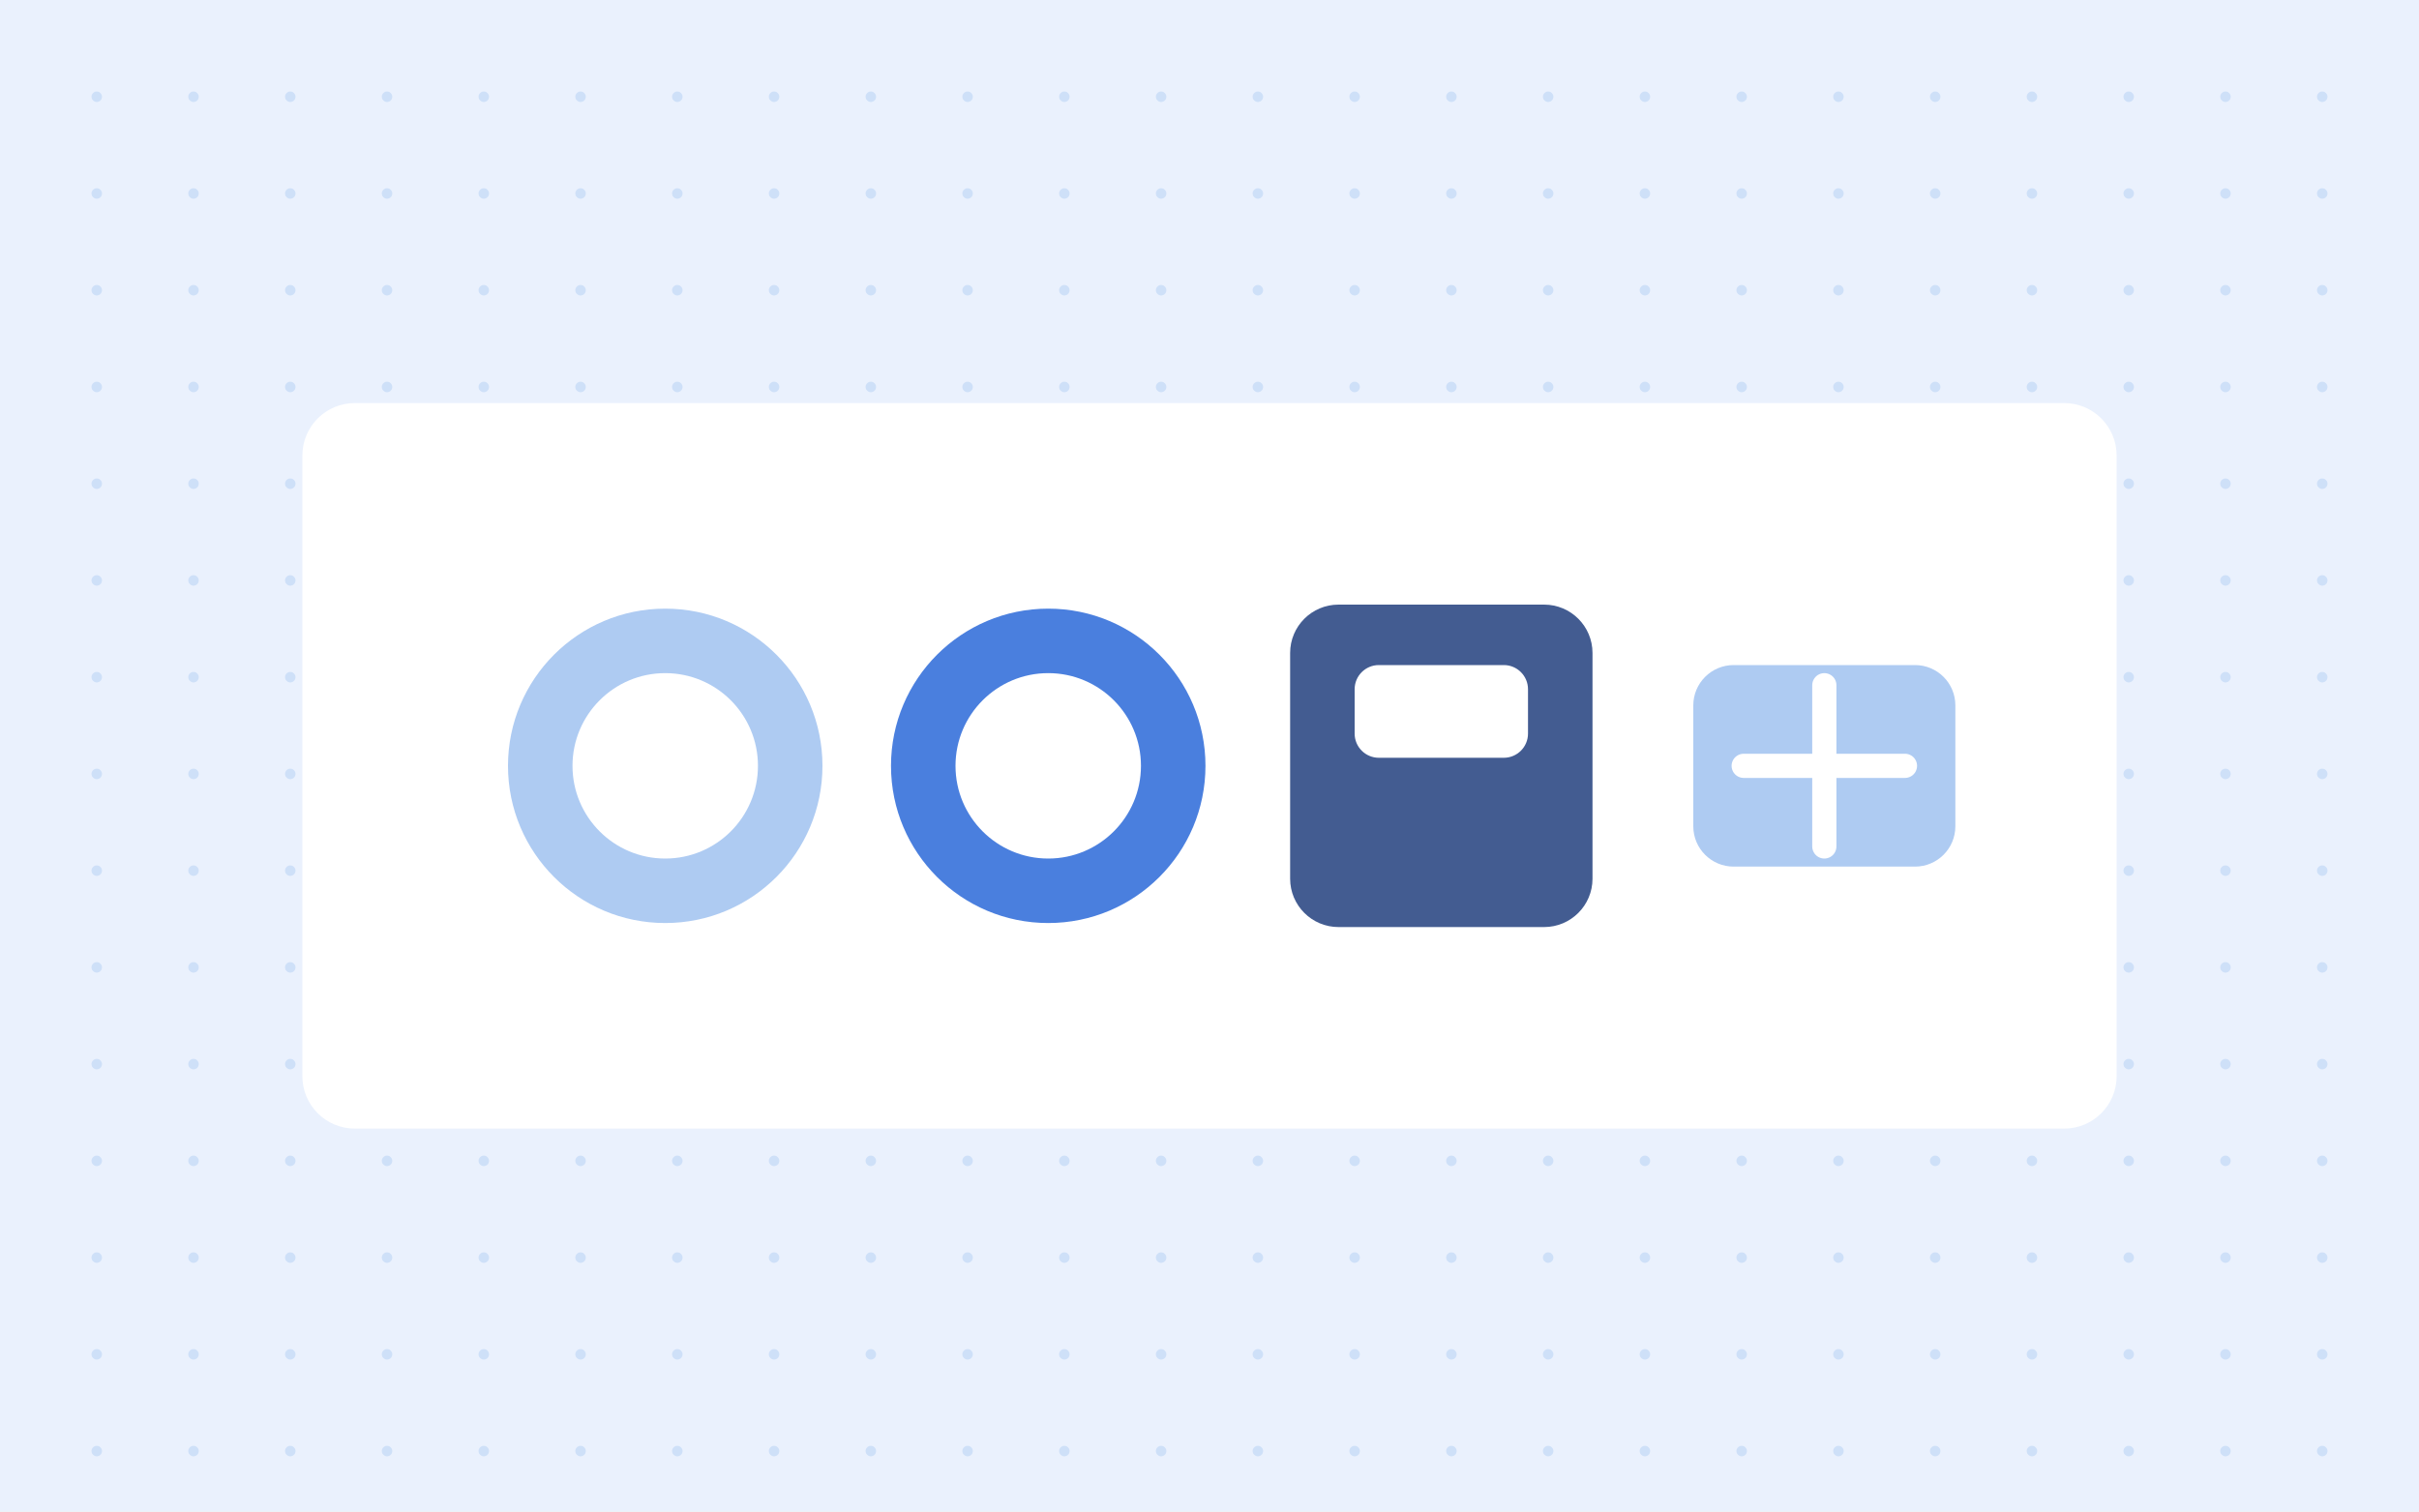
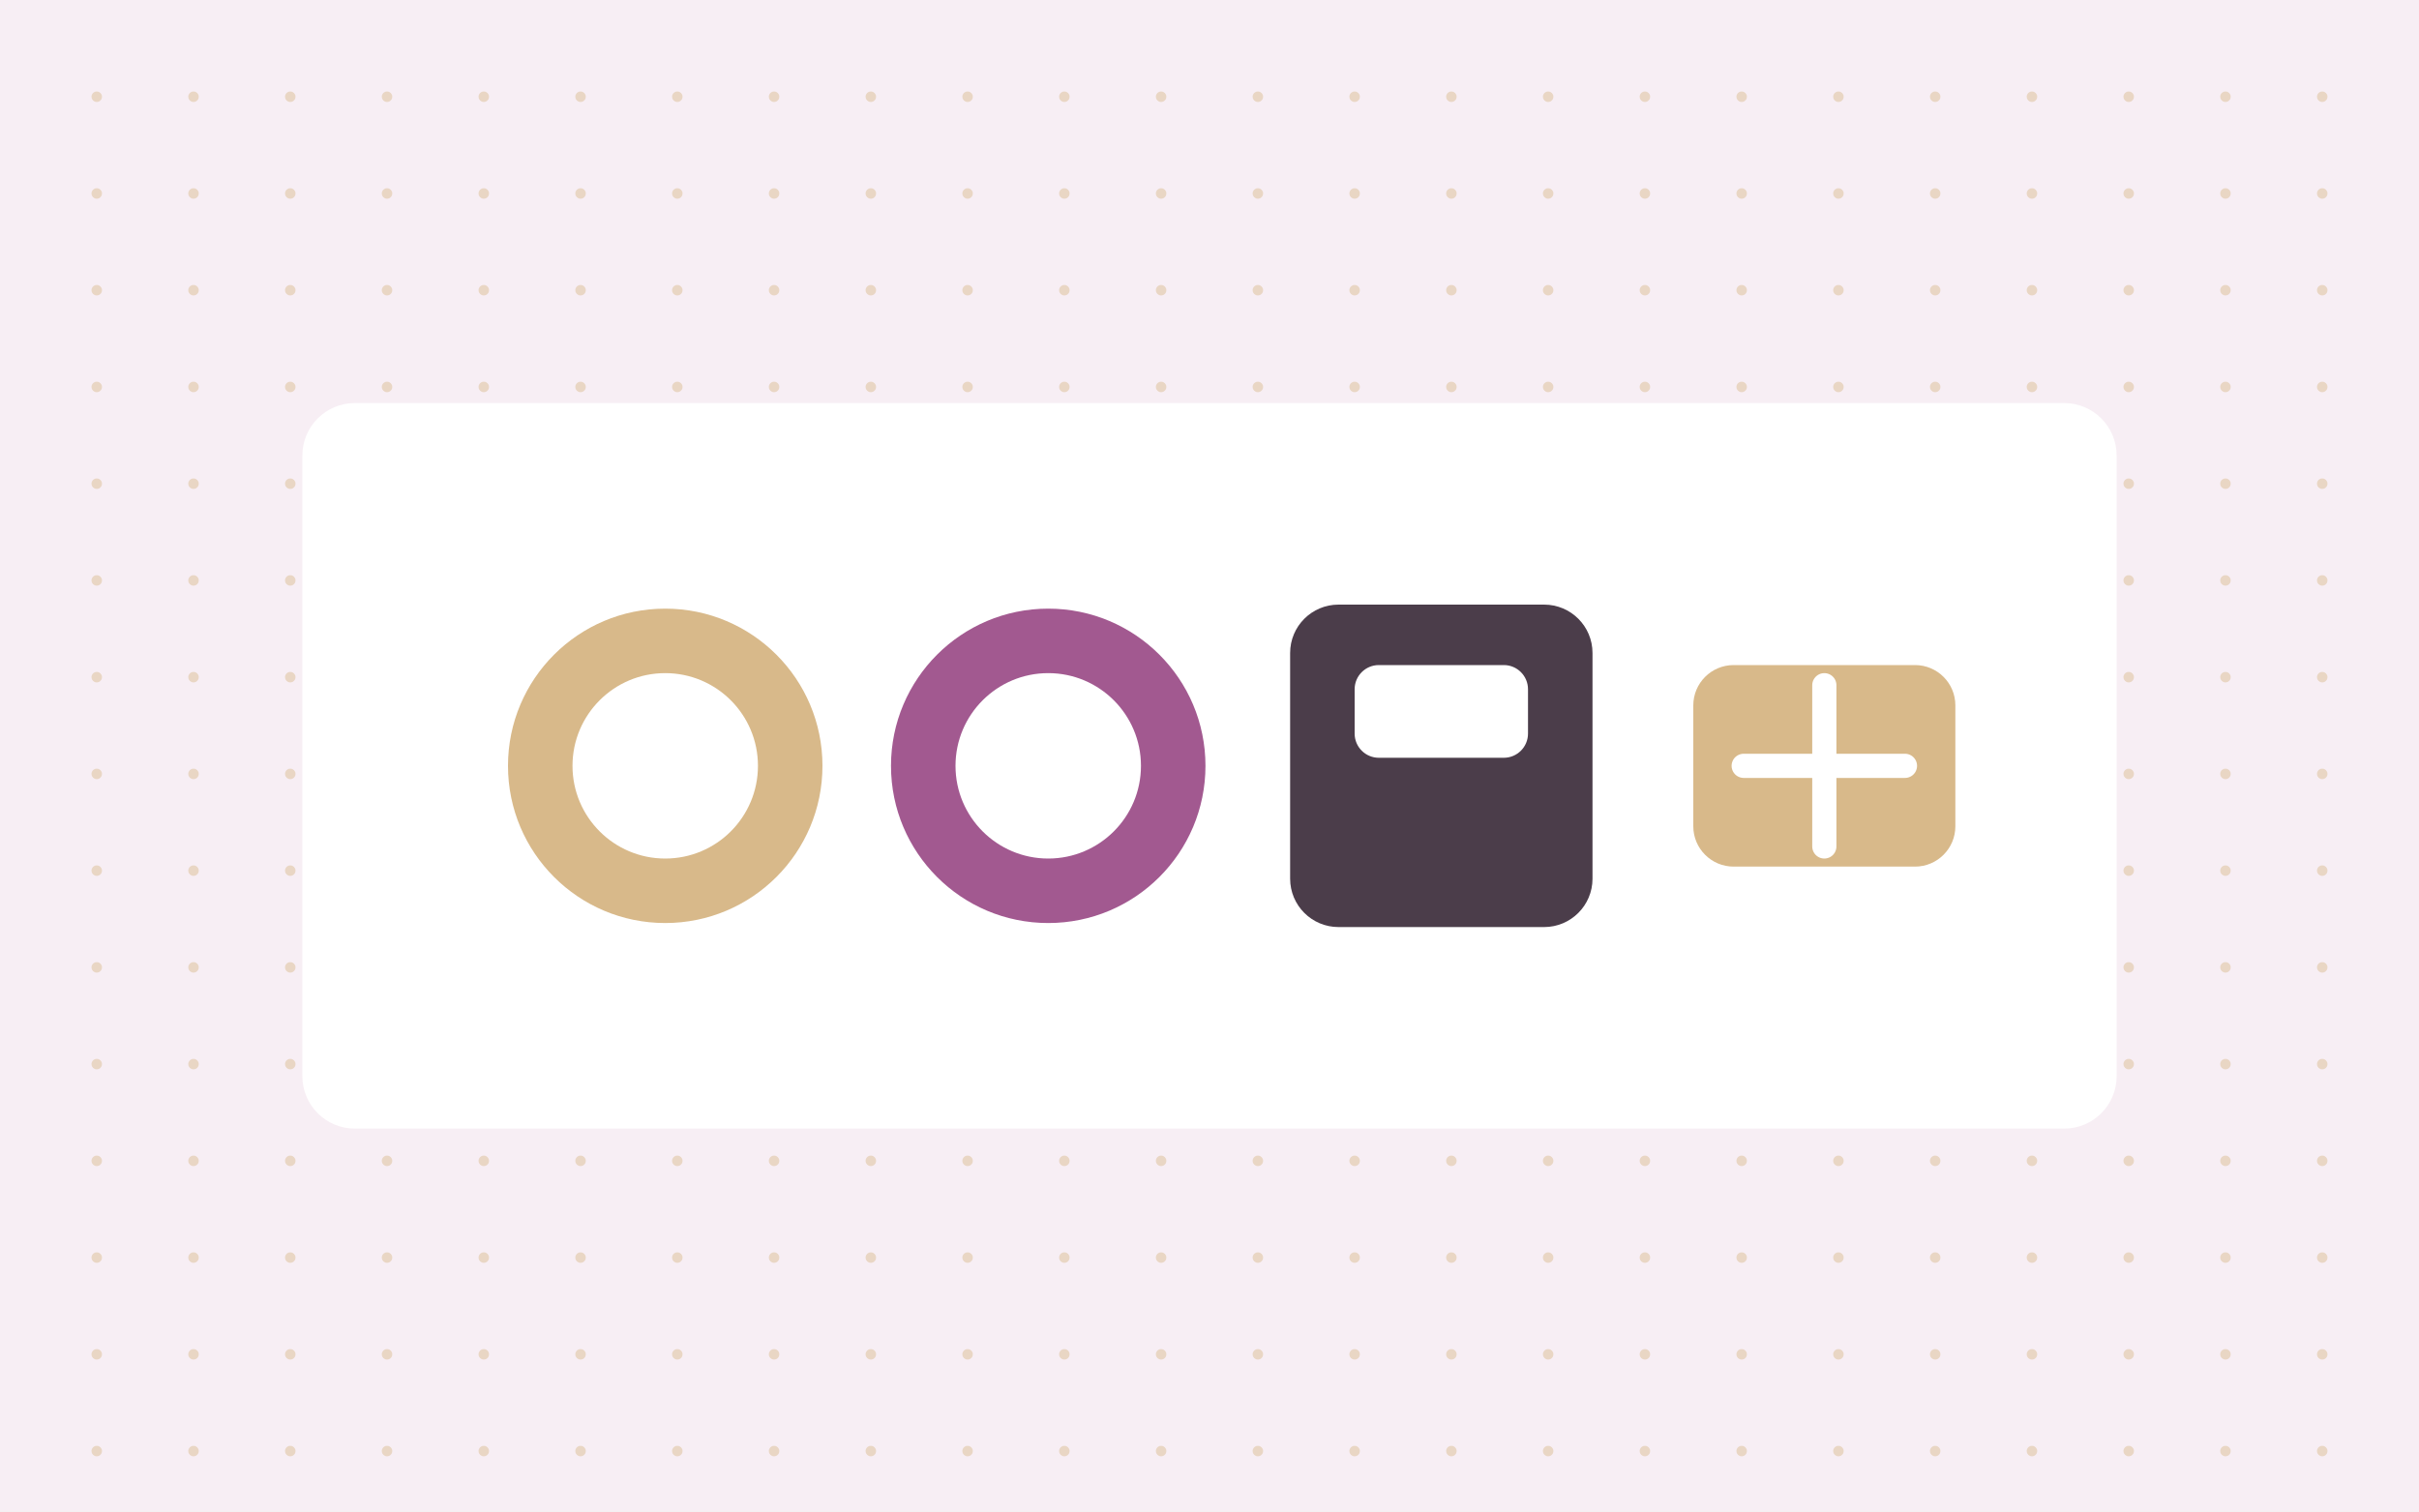
<svg xmlns="http://www.w3.org/2000/svg" viewBox="0 0 1200 750" width="1200" height="750" role="img" aria-label="Иллюстрация">
-   <rect width="1200" height="750" fill="#eaf1fd" />
-   <g fill="#aecbf2" opacity="0.45">
+   <rect width="1200" height="750" fill="#f7eef4" />
+   <g fill="#d8b98a" opacity="0.45">
    <circle cx="48" cy="48" r="2.6" />
    <circle cx="96" cy="48" r="2.6" />
    <circle cx="144" cy="48" r="2.6" />
    <circle cx="192" cy="48" r="2.6" />
    <circle cx="240" cy="48" r="2.6" />
    <circle cx="288" cy="48" r="2.6" />
    <circle cx="336" cy="48" r="2.6" />
    <circle cx="384" cy="48" r="2.6" />
    <circle cx="432" cy="48" r="2.6" />
    <circle cx="480" cy="48" r="2.6" />
    <circle cx="528" cy="48" r="2.6" />
    <circle cx="576" cy="48" r="2.6" />
    <circle cx="624" cy="48" r="2.6" />
    <circle cx="672" cy="48" r="2.6" />
    <circle cx="720" cy="48" r="2.6" />
    <circle cx="768" cy="48" r="2.6" />
    <circle cx="816" cy="48" r="2.6" />
    <circle cx="864" cy="48" r="2.6" />
    <circle cx="912" cy="48" r="2.6" />
    <circle cx="960" cy="48" r="2.6" />
    <circle cx="1008" cy="48" r="2.6" />
    <circle cx="1056" cy="48" r="2.6" />
    <circle cx="1104" cy="48" r="2.6" />
    <circle cx="1152" cy="48" r="2.6" />
    <circle cx="48" cy="96" r="2.6" />
    <circle cx="96" cy="96" r="2.6" />
    <circle cx="144" cy="96" r="2.6" />
    <circle cx="192" cy="96" r="2.6" />
    <circle cx="240" cy="96" r="2.6" />
    <circle cx="288" cy="96" r="2.6" />
    <circle cx="336" cy="96" r="2.6" />
    <circle cx="384" cy="96" r="2.6" />
    <circle cx="432" cy="96" r="2.6" />
    <circle cx="480" cy="96" r="2.6" />
    <circle cx="528" cy="96" r="2.6" />
    <circle cx="576" cy="96" r="2.6" />
    <circle cx="624" cy="96" r="2.6" />
    <circle cx="672" cy="96" r="2.6" />
    <circle cx="720" cy="96" r="2.6" />
    <circle cx="768" cy="96" r="2.6" />
    <circle cx="816" cy="96" r="2.6" />
    <circle cx="864" cy="96" r="2.6" />
    <circle cx="912" cy="96" r="2.6" />
    <circle cx="960" cy="96" r="2.6" />
    <circle cx="1008" cy="96" r="2.6" />
    <circle cx="1056" cy="96" r="2.6" />
    <circle cx="1104" cy="96" r="2.6" />
    <circle cx="1152" cy="96" r="2.6" />
    <circle cx="48" cy="144" r="2.6" />
    <circle cx="96" cy="144" r="2.6" />
    <circle cx="144" cy="144" r="2.6" />
    <circle cx="192" cy="144" r="2.6" />
    <circle cx="240" cy="144" r="2.6" />
    <circle cx="288" cy="144" r="2.6" />
    <circle cx="336" cy="144" r="2.6" />
    <circle cx="384" cy="144" r="2.6" />
    <circle cx="432" cy="144" r="2.6" />
    <circle cx="480" cy="144" r="2.6" />
    <circle cx="528" cy="144" r="2.6" />
    <circle cx="576" cy="144" r="2.6" />
    <circle cx="624" cy="144" r="2.6" />
    <circle cx="672" cy="144" r="2.6" />
    <circle cx="720" cy="144" r="2.6" />
    <circle cx="768" cy="144" r="2.6" />
    <circle cx="816" cy="144" r="2.6" />
    <circle cx="864" cy="144" r="2.6" />
    <circle cx="912" cy="144" r="2.6" />
    <circle cx="960" cy="144" r="2.6" />
    <circle cx="1008" cy="144" r="2.6" />
    <circle cx="1056" cy="144" r="2.6" />
    <circle cx="1104" cy="144" r="2.6" />
    <circle cx="1152" cy="144" r="2.6" />
    <circle cx="48" cy="192" r="2.6" />
    <circle cx="96" cy="192" r="2.6" />
    <circle cx="144" cy="192" r="2.6" />
    <circle cx="192" cy="192" r="2.6" />
    <circle cx="240" cy="192" r="2.6" />
    <circle cx="288" cy="192" r="2.6" />
    <circle cx="336" cy="192" r="2.6" />
    <circle cx="384" cy="192" r="2.6" />
    <circle cx="432" cy="192" r="2.6" />
    <circle cx="480" cy="192" r="2.6" />
    <circle cx="528" cy="192" r="2.6" />
    <circle cx="576" cy="192" r="2.6" />
    <circle cx="624" cy="192" r="2.6" />
    <circle cx="672" cy="192" r="2.6" />
    <circle cx="720" cy="192" r="2.6" />
    <circle cx="768" cy="192" r="2.6" />
    <circle cx="816" cy="192" r="2.6" />
    <circle cx="864" cy="192" r="2.6" />
    <circle cx="912" cy="192" r="2.6" />
    <circle cx="960" cy="192" r="2.6" />
    <circle cx="1008" cy="192" r="2.6" />
    <circle cx="1056" cy="192" r="2.6" />
    <circle cx="1104" cy="192" r="2.6" />
    <circle cx="1152" cy="192" r="2.6" />
    <circle cx="48" cy="240" r="2.6" />
    <circle cx="96" cy="240" r="2.6" />
    <circle cx="144" cy="240" r="2.6" />
    <circle cx="192" cy="240" r="2.6" />
    <circle cx="240" cy="240" r="2.6" />
    <circle cx="288" cy="240" r="2.6" />
    <circle cx="336" cy="240" r="2.6" />
    <circle cx="384" cy="240" r="2.6" />
    <circle cx="432" cy="240" r="2.6" />
    <circle cx="480" cy="240" r="2.6" />
    <circle cx="528" cy="240" r="2.6" />
    <circle cx="576" cy="240" r="2.6" />
    <circle cx="624" cy="240" r="2.6" />
    <circle cx="672" cy="240" r="2.6" />
    <circle cx="720" cy="240" r="2.6" />
    <circle cx="768" cy="240" r="2.6" />
    <circle cx="816" cy="240" r="2.6" />
    <circle cx="864" cy="240" r="2.6" />
    <circle cx="912" cy="240" r="2.6" />
    <circle cx="960" cy="240" r="2.6" />
    <circle cx="1008" cy="240" r="2.6" />
    <circle cx="1056" cy="240" r="2.6" />
    <circle cx="1104" cy="240" r="2.6" />
    <circle cx="1152" cy="240" r="2.6" />
    <circle cx="48" cy="288" r="2.6" />
    <circle cx="96" cy="288" r="2.6" />
    <circle cx="144" cy="288" r="2.6" />
    <circle cx="192" cy="288" r="2.6" />
    <circle cx="240" cy="288" r="2.6" />
    <circle cx="288" cy="288" r="2.6" />
    <circle cx="336" cy="288" r="2.6" />
    <circle cx="384" cy="288" r="2.6" />
    <circle cx="432" cy="288" r="2.6" />
    <circle cx="480" cy="288" r="2.6" />
    <circle cx="528" cy="288" r="2.6" />
    <circle cx="576" cy="288" r="2.6" />
    <circle cx="624" cy="288" r="2.6" />
    <circle cx="672" cy="288" r="2.6" />
    <circle cx="720" cy="288" r="2.6" />
    <circle cx="768" cy="288" r="2.6" />
    <circle cx="816" cy="288" r="2.6" />
    <circle cx="864" cy="288" r="2.6" />
    <circle cx="912" cy="288" r="2.6" />
    <circle cx="960" cy="288" r="2.6" />
    <circle cx="1008" cy="288" r="2.6" />
    <circle cx="1056" cy="288" r="2.6" />
    <circle cx="1104" cy="288" r="2.6" />
    <circle cx="1152" cy="288" r="2.6" />
    <circle cx="48" cy="336" r="2.6" />
    <circle cx="96" cy="336" r="2.6" />
    <circle cx="144" cy="336" r="2.6" />
    <circle cx="192" cy="336" r="2.6" />
    <circle cx="240" cy="336" r="2.6" />
    <circle cx="288" cy="336" r="2.6" />
    <circle cx="336" cy="336" r="2.6" />
    <circle cx="384" cy="336" r="2.6" />
    <circle cx="432" cy="336" r="2.6" />
    <circle cx="480" cy="336" r="2.6" />
    <circle cx="528" cy="336" r="2.6" />
    <circle cx="576" cy="336" r="2.6" />
    <circle cx="624" cy="336" r="2.6" />
    <circle cx="672" cy="336" r="2.6" />
    <circle cx="720" cy="336" r="2.6" />
    <circle cx="768" cy="336" r="2.6" />
    <circle cx="816" cy="336" r="2.6" />
    <circle cx="864" cy="336" r="2.6" />
    <circle cx="912" cy="336" r="2.6" />
    <circle cx="960" cy="336" r="2.6" />
    <circle cx="1008" cy="336" r="2.6" />
    <circle cx="1056" cy="336" r="2.6" />
    <circle cx="1104" cy="336" r="2.6" />
    <circle cx="1152" cy="336" r="2.6" />
    <circle cx="48" cy="384" r="2.6" />
    <circle cx="96" cy="384" r="2.6" />
    <circle cx="144" cy="384" r="2.6" />
    <circle cx="192" cy="384" r="2.6" />
    <circle cx="240" cy="384" r="2.6" />
    <circle cx="288" cy="384" r="2.6" />
    <circle cx="336" cy="384" r="2.6" />
    <circle cx="384" cy="384" r="2.6" />
    <circle cx="432" cy="384" r="2.6" />
    <circle cx="480" cy="384" r="2.6" />
    <circle cx="528" cy="384" r="2.6" />
    <circle cx="576" cy="384" r="2.6" />
    <circle cx="624" cy="384" r="2.6" />
    <circle cx="672" cy="384" r="2.6" />
    <circle cx="720" cy="384" r="2.6" />
    <circle cx="768" cy="384" r="2.6" />
    <circle cx="816" cy="384" r="2.6" />
    <circle cx="864" cy="384" r="2.6" />
    <circle cx="912" cy="384" r="2.6" />
    <circle cx="960" cy="384" r="2.6" />
    <circle cx="1008" cy="384" r="2.6" />
    <circle cx="1056" cy="384" r="2.6" />
    <circle cx="1104" cy="384" r="2.6" />
    <circle cx="1152" cy="384" r="2.6" />
    <circle cx="48" cy="432" r="2.6" />
    <circle cx="96" cy="432" r="2.6" />
    <circle cx="144" cy="432" r="2.6" />
    <circle cx="192" cy="432" r="2.6" />
    <circle cx="240" cy="432" r="2.6" />
    <circle cx="288" cy="432" r="2.6" />
    <circle cx="336" cy="432" r="2.6" />
    <circle cx="384" cy="432" r="2.6" />
    <circle cx="432" cy="432" r="2.6" />
    <circle cx="480" cy="432" r="2.6" />
    <circle cx="528" cy="432" r="2.6" />
    <circle cx="576" cy="432" r="2.6" />
    <circle cx="624" cy="432" r="2.6" />
    <circle cx="672" cy="432" r="2.6" />
    <circle cx="720" cy="432" r="2.6" />
    <circle cx="768" cy="432" r="2.6" />
    <circle cx="816" cy="432" r="2.6" />
    <circle cx="864" cy="432" r="2.6" />
    <circle cx="912" cy="432" r="2.6" />
    <circle cx="960" cy="432" r="2.6" />
    <circle cx="1008" cy="432" r="2.6" />
    <circle cx="1056" cy="432" r="2.6" />
    <circle cx="1104" cy="432" r="2.6" />
    <circle cx="1152" cy="432" r="2.6" />
    <circle cx="48" cy="480" r="2.6" />
    <circle cx="96" cy="480" r="2.6" />
    <circle cx="144" cy="480" r="2.6" />
    <circle cx="192" cy="480" r="2.6" />
    <circle cx="240" cy="480" r="2.6" />
    <circle cx="288" cy="480" r="2.6" />
    <circle cx="336" cy="480" r="2.6" />
    <circle cx="384" cy="480" r="2.6" />
    <circle cx="432" cy="480" r="2.6" />
    <circle cx="480" cy="480" r="2.6" />
    <circle cx="528" cy="480" r="2.6" />
    <circle cx="576" cy="480" r="2.6" />
    <circle cx="624" cy="480" r="2.6" />
    <circle cx="672" cy="480" r="2.6" />
    <circle cx="720" cy="480" r="2.6" />
    <circle cx="768" cy="480" r="2.6" />
    <circle cx="816" cy="480" r="2.6" />
    <circle cx="864" cy="480" r="2.6" />
    <circle cx="912" cy="480" r="2.6" />
    <circle cx="960" cy="480" r="2.6" />
    <circle cx="1008" cy="480" r="2.6" />
    <circle cx="1056" cy="480" r="2.6" />
    <circle cx="1104" cy="480" r="2.6" />
    <circle cx="1152" cy="480" r="2.6" />
    <circle cx="48" cy="528" r="2.6" />
    <circle cx="96" cy="528" r="2.6" />
    <circle cx="144" cy="528" r="2.6" />
    <circle cx="192" cy="528" r="2.6" />
    <circle cx="240" cy="528" r="2.6" />
    <circle cx="288" cy="528" r="2.6" />
    <circle cx="336" cy="528" r="2.6" />
    <circle cx="384" cy="528" r="2.6" />
    <circle cx="432" cy="528" r="2.6" />
    <circle cx="480" cy="528" r="2.6" />
    <circle cx="528" cy="528" r="2.6" />
    <circle cx="576" cy="528" r="2.6" />
    <circle cx="624" cy="528" r="2.6" />
    <circle cx="672" cy="528" r="2.6" />
    <circle cx="720" cy="528" r="2.6" />
    <circle cx="768" cy="528" r="2.6" />
    <circle cx="816" cy="528" r="2.6" />
    <circle cx="864" cy="528" r="2.6" />
    <circle cx="912" cy="528" r="2.6" />
    <circle cx="960" cy="528" r="2.6" />
    <circle cx="1008" cy="528" r="2.6" />
    <circle cx="1056" cy="528" r="2.6" />
    <circle cx="1104" cy="528" r="2.6" />
    <circle cx="1152" cy="528" r="2.6" />
    <circle cx="48" cy="576" r="2.6" />
    <circle cx="96" cy="576" r="2.6" />
    <circle cx="144" cy="576" r="2.6" />
    <circle cx="192" cy="576" r="2.6" />
    <circle cx="240" cy="576" r="2.6" />
    <circle cx="288" cy="576" r="2.6" />
    <circle cx="336" cy="576" r="2.6" />
    <circle cx="384" cy="576" r="2.6" />
    <circle cx="432" cy="576" r="2.6" />
    <circle cx="480" cy="576" r="2.6" />
    <circle cx="528" cy="576" r="2.6" />
    <circle cx="576" cy="576" r="2.6" />
    <circle cx="624" cy="576" r="2.6" />
    <circle cx="672" cy="576" r="2.6" />
    <circle cx="720" cy="576" r="2.6" />
    <circle cx="768" cy="576" r="2.6" />
    <circle cx="816" cy="576" r="2.6" />
    <circle cx="864" cy="576" r="2.6" />
    <circle cx="912" cy="576" r="2.6" />
    <circle cx="960" cy="576" r="2.6" />
    <circle cx="1008" cy="576" r="2.6" />
    <circle cx="1056" cy="576" r="2.6" />
    <circle cx="1104" cy="576" r="2.6" />
    <circle cx="1152" cy="576" r="2.6" />
    <circle cx="48" cy="624" r="2.6" />
    <circle cx="96" cy="624" r="2.6" />
    <circle cx="144" cy="624" r="2.6" />
    <circle cx="192" cy="624" r="2.6" />
    <circle cx="240" cy="624" r="2.6" />
    <circle cx="288" cy="624" r="2.6" />
    <circle cx="336" cy="624" r="2.6" />
    <circle cx="384" cy="624" r="2.6" />
    <circle cx="432" cy="624" r="2.6" />
    <circle cx="480" cy="624" r="2.6" />
    <circle cx="528" cy="624" r="2.6" />
    <circle cx="576" cy="624" r="2.6" />
    <circle cx="624" cy="624" r="2.6" />
    <circle cx="672" cy="624" r="2.6" />
    <circle cx="720" cy="624" r="2.6" />
    <circle cx="768" cy="624" r="2.6" />
    <circle cx="816" cy="624" r="2.6" />
    <circle cx="864" cy="624" r="2.6" />
    <circle cx="912" cy="624" r="2.6" />
    <circle cx="960" cy="624" r="2.6" />
    <circle cx="1008" cy="624" r="2.6" />
    <circle cx="1056" cy="624" r="2.6" />
    <circle cx="1104" cy="624" r="2.6" />
    <circle cx="1152" cy="624" r="2.6" />
    <circle cx="48" cy="672" r="2.6" />
    <circle cx="96" cy="672" r="2.6" />
    <circle cx="144" cy="672" r="2.6" />
    <circle cx="192" cy="672" r="2.6" />
    <circle cx="240" cy="672" r="2.6" />
    <circle cx="288" cy="672" r="2.6" />
    <circle cx="336" cy="672" r="2.6" />
    <circle cx="384" cy="672" r="2.6" />
    <circle cx="432" cy="672" r="2.6" />
    <circle cx="480" cy="672" r="2.6" />
    <circle cx="528" cy="672" r="2.6" />
    <circle cx="576" cy="672" r="2.6" />
    <circle cx="624" cy="672" r="2.6" />
    <circle cx="672" cy="672" r="2.6" />
    <circle cx="720" cy="672" r="2.6" />
    <circle cx="768" cy="672" r="2.6" />
    <circle cx="816" cy="672" r="2.6" />
    <circle cx="864" cy="672" r="2.6" />
    <circle cx="912" cy="672" r="2.6" />
    <circle cx="960" cy="672" r="2.6" />
    <circle cx="1008" cy="672" r="2.6" />
    <circle cx="1056" cy="672" r="2.6" />
    <circle cx="1104" cy="672" r="2.6" />
    <circle cx="1152" cy="672" r="2.6" />
    <circle cx="48" cy="720" r="2.6" />
    <circle cx="96" cy="720" r="2.6" />
    <circle cx="144" cy="720" r="2.6" />
    <circle cx="192" cy="720" r="2.6" />
    <circle cx="240" cy="720" r="2.6" />
    <circle cx="288" cy="720" r="2.6" />
    <circle cx="336" cy="720" r="2.6" />
    <circle cx="384" cy="720" r="2.6" />
    <circle cx="432" cy="720" r="2.6" />
    <circle cx="480" cy="720" r="2.6" />
    <circle cx="528" cy="720" r="2.6" />
    <circle cx="576" cy="720" r="2.6" />
    <circle cx="624" cy="720" r="2.6" />
    <circle cx="672" cy="720" r="2.6" />
    <circle cx="720" cy="720" r="2.6" />
    <circle cx="768" cy="720" r="2.6" />
    <circle cx="816" cy="720" r="2.6" />
    <circle cx="864" cy="720" r="2.6" />
    <circle cx="912" cy="720" r="2.6" />
    <circle cx="960" cy="720" r="2.6" />
    <circle cx="1008" cy="720" r="2.6" />
    <circle cx="1056" cy="720" r="2.6" />
    <circle cx="1104" cy="720" r="2.6" />
    <circle cx="1152" cy="720" r="2.6" />
  </g>
  <rect x="150" y="200" width="900" height="360" rx="26" fill="#ffffff" />
  <g>
-     <circle cx="330" cy="380" r="78" fill="#aecbf2" />
+     <circle cx="330" cy="380" r="78" fill="#d8b98a" />
    <circle cx="330" cy="380" r="46" fill="#ffffff" />
-     <circle cx="520" cy="380" r="78" fill="#1d5fd6" opacity=".8" />
+     <circle cx="520" cy="380" r="78" fill="#8b2f74" opacity=".8" />
    <circle cx="520" cy="380" r="46" fill="#ffffff" />
-     <rect x="640" y="300" width="150" height="160" rx="24" fill="#22407e" opacity=".85" />
+     <rect x="640" y="300" width="150" height="160" rx="24" fill="#2b1b2a" opacity=".85" />
    <rect x="672" y="330" width="86" height="46" rx="12" fill="#ffffff" />
-     <rect x="840" y="330" width="130" height="100" rx="20" fill="#aecbf2" />
+     <rect x="840" y="330" width="130" height="100" rx="20" fill="#d8b98a" />
    <path d="M865 380h80M905 340v80" stroke="#ffffff" stroke-width="12" stroke-linecap="round" />
  </g>
</svg>
